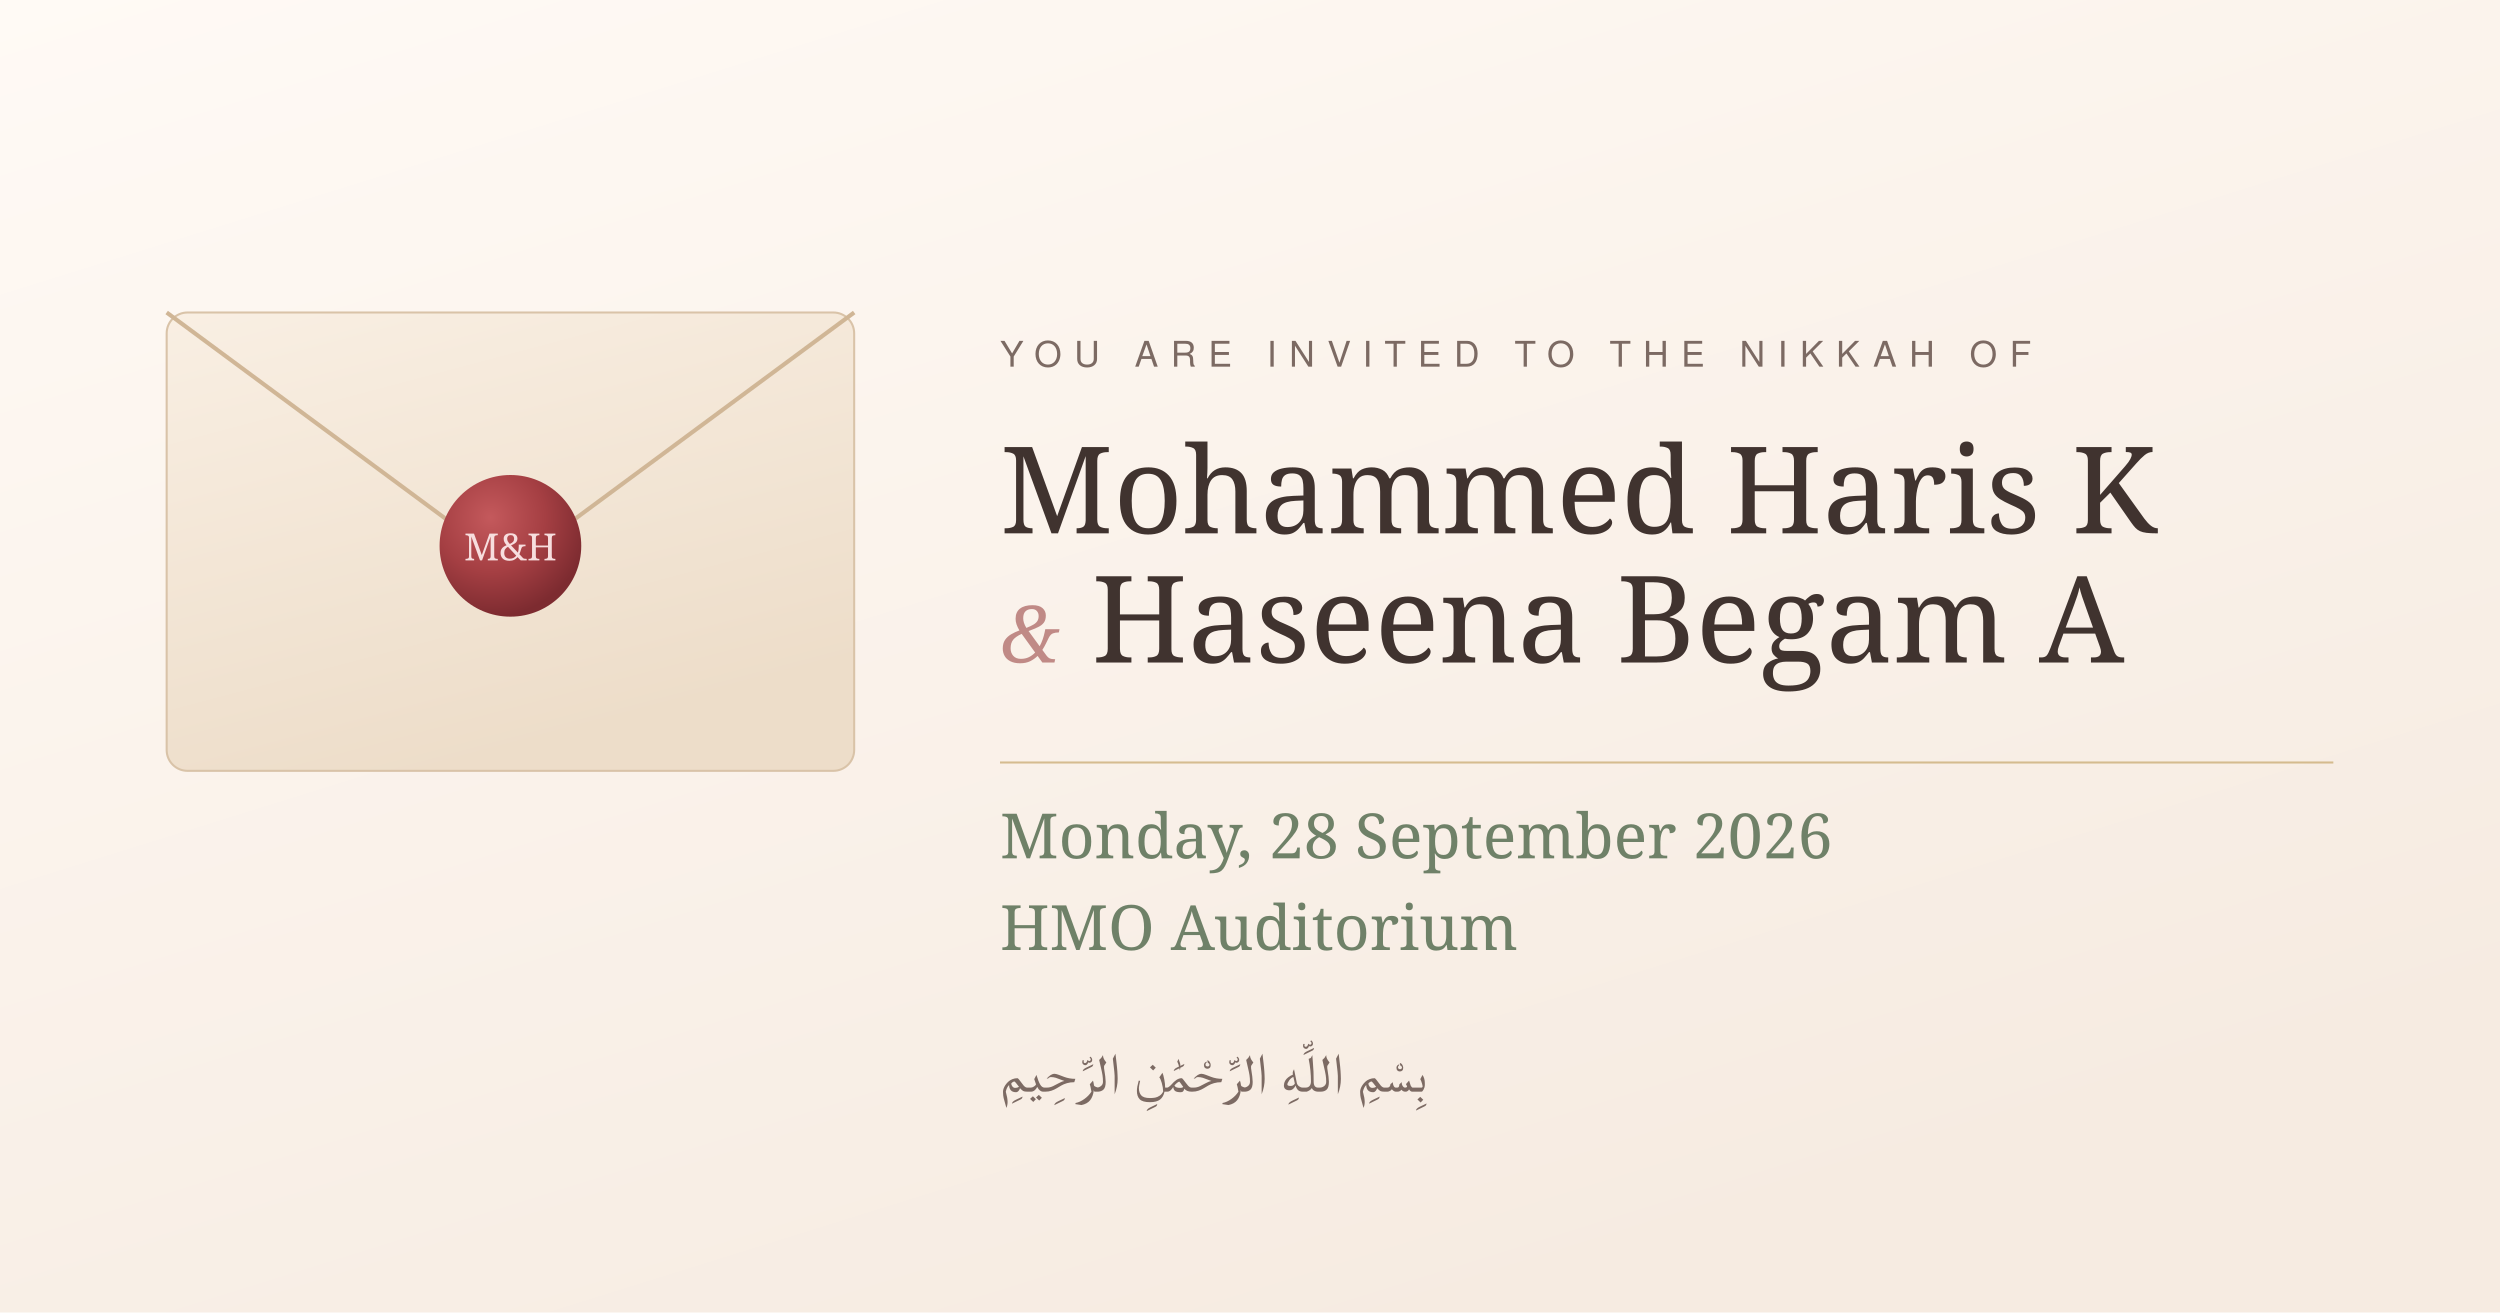
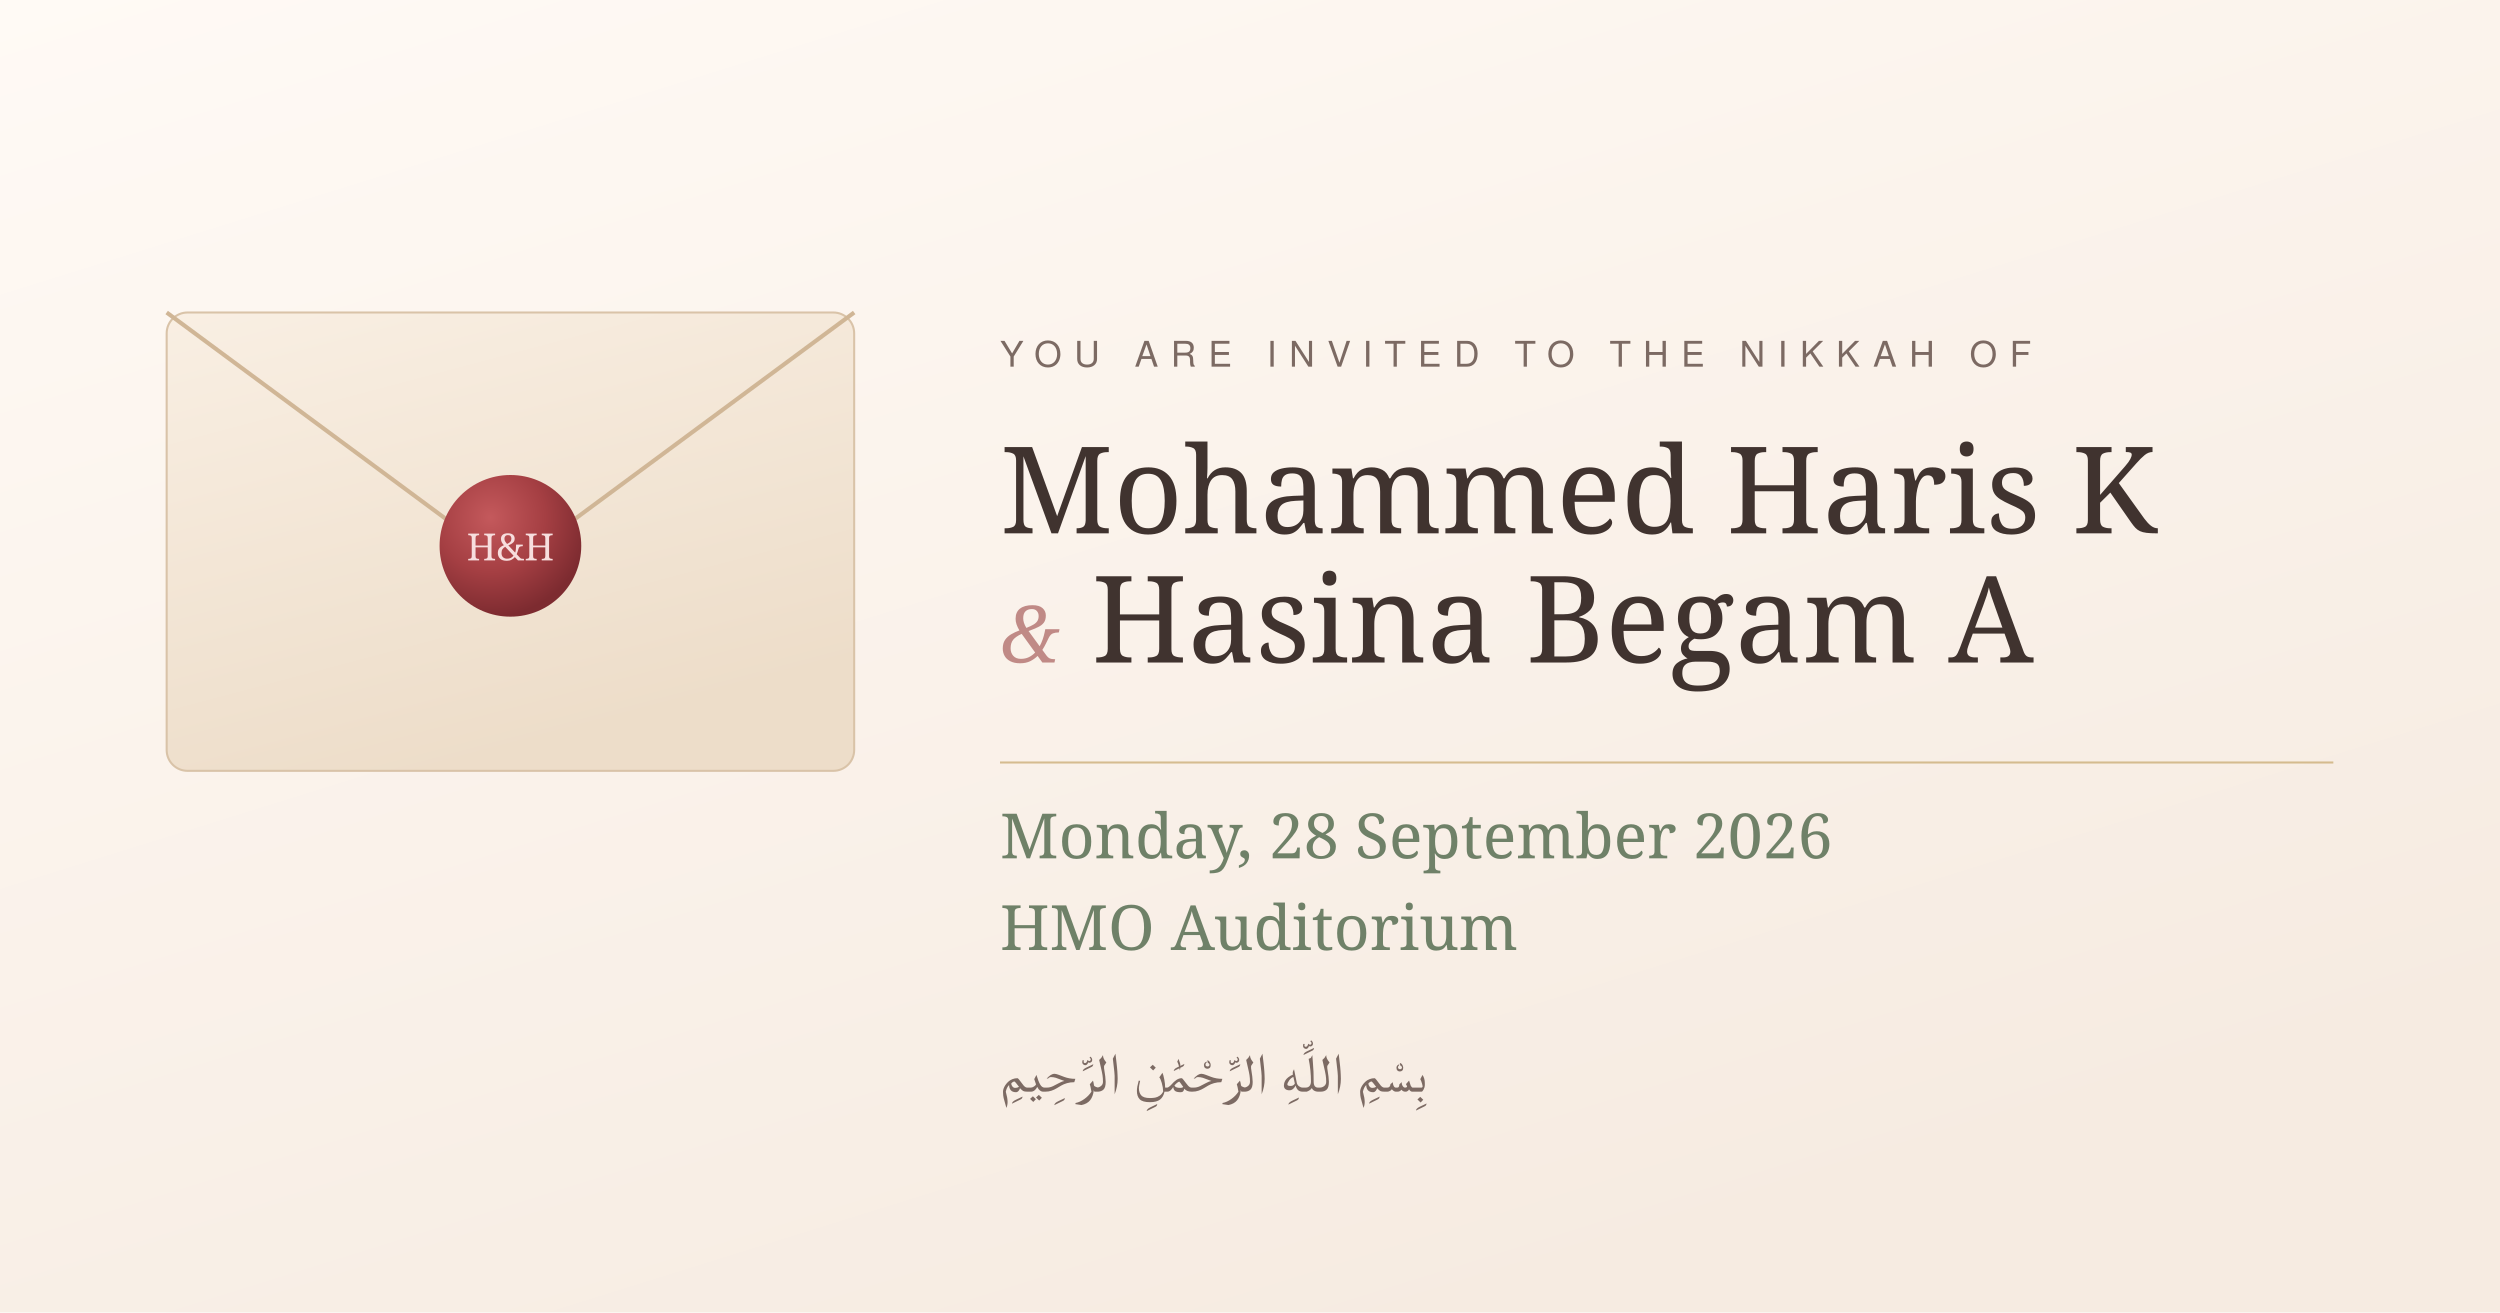
<svg xmlns="http://www.w3.org/2000/svg" width="1200" height="630" viewBox="0 0 1200 630">
  <defs>
    <linearGradient id="bg" x1="0" y1="0" x2="0.6" y2="1">
      <stop offset="0%" stop-color="#fffaf5" />
      <stop offset="100%" stop-color="#f6ebe1" />
    </linearGradient>
    <linearGradient id="env" x1="0" y1="0" x2="0.4" y2="1">
      <stop offset="0%" stop-color="#f9efe3" />
      <stop offset="100%" stop-color="#edddc9" />
    </linearGradient>
    <radialGradient id="wax" cx="36%" cy="30%" r="70%">
      <stop offset="0%" stop-color="#c4595c" />
      <stop offset="55%" stop-color="#a53f43" />
      <stop offset="100%" stop-color="#7d2b30" />
    </radialGradient>
  </defs>
  <rect width="1200" height="630" fill="url(#bg)" />
  <g transform="translate(80 150)">
    <rect width="330" height="220" rx="10" fill="url(#env)" stroke="#d9c3a8" />
    <path d="M0 0 L165 122 L330 0" fill="none" stroke="#d0b696" stroke-width="2" />
    <circle cx="165" cy="112" r="34" fill="url(#wax)" />
-     <text x="165" y="119" text-anchor="middle" font-family="Georgia, serif" font-size="18" fill="#f7dede">M&amp;H</text>
+     <text x="165" y="119" text-anchor="middle" font-family="Georgia, serif" font-size="18" fill="#f7dede">H&amp;H</text>
  </g>
  <text x="480" y="176" font-family="Helvetica, Arial, sans-serif" font-size="17" letter-spacing="6" fill="#7c6a63">YOU ARE INVITED TO THE NIKKAH OF</text>
  <text x="480" y="256" font-family="Georgia, serif" font-size="58" fill="#40332f">Mohammed Haris K</text>
  <text x="480" y="318" font-family="Georgia, serif" font-style="italic" font-size="38" fill="#c08a86">&amp;</text>
-   <text x="524" y="318" font-family="Georgia, serif" font-size="58" fill="#40332f">Haseena Begam A</text>
+   <text x="524" y="318" font-family="Georgia, serif" font-size="58" fill="#40332f">Hasina Begam A</text>
  <line x1="480" y1="366" x2="1120" y2="366" stroke="#bd9a55" stroke-width="1" opacity="0.6" />
  <text x="480" y="412" font-family="Georgia, serif" font-size="30" fill="#6f8168">Monday, 28 September 2026</text>
  <text x="480" y="456" font-family="Georgia, serif" font-size="30" fill="#6f8168">HMO Auditorium</text>
  <text x="480" y="524" font-family="Georgia, serif" font-size="26" fill="#7c6a63">بِسْمِ اللَّهِ الرَّحْمَٰنِ الرَّحِيمِ</text>
</svg>
